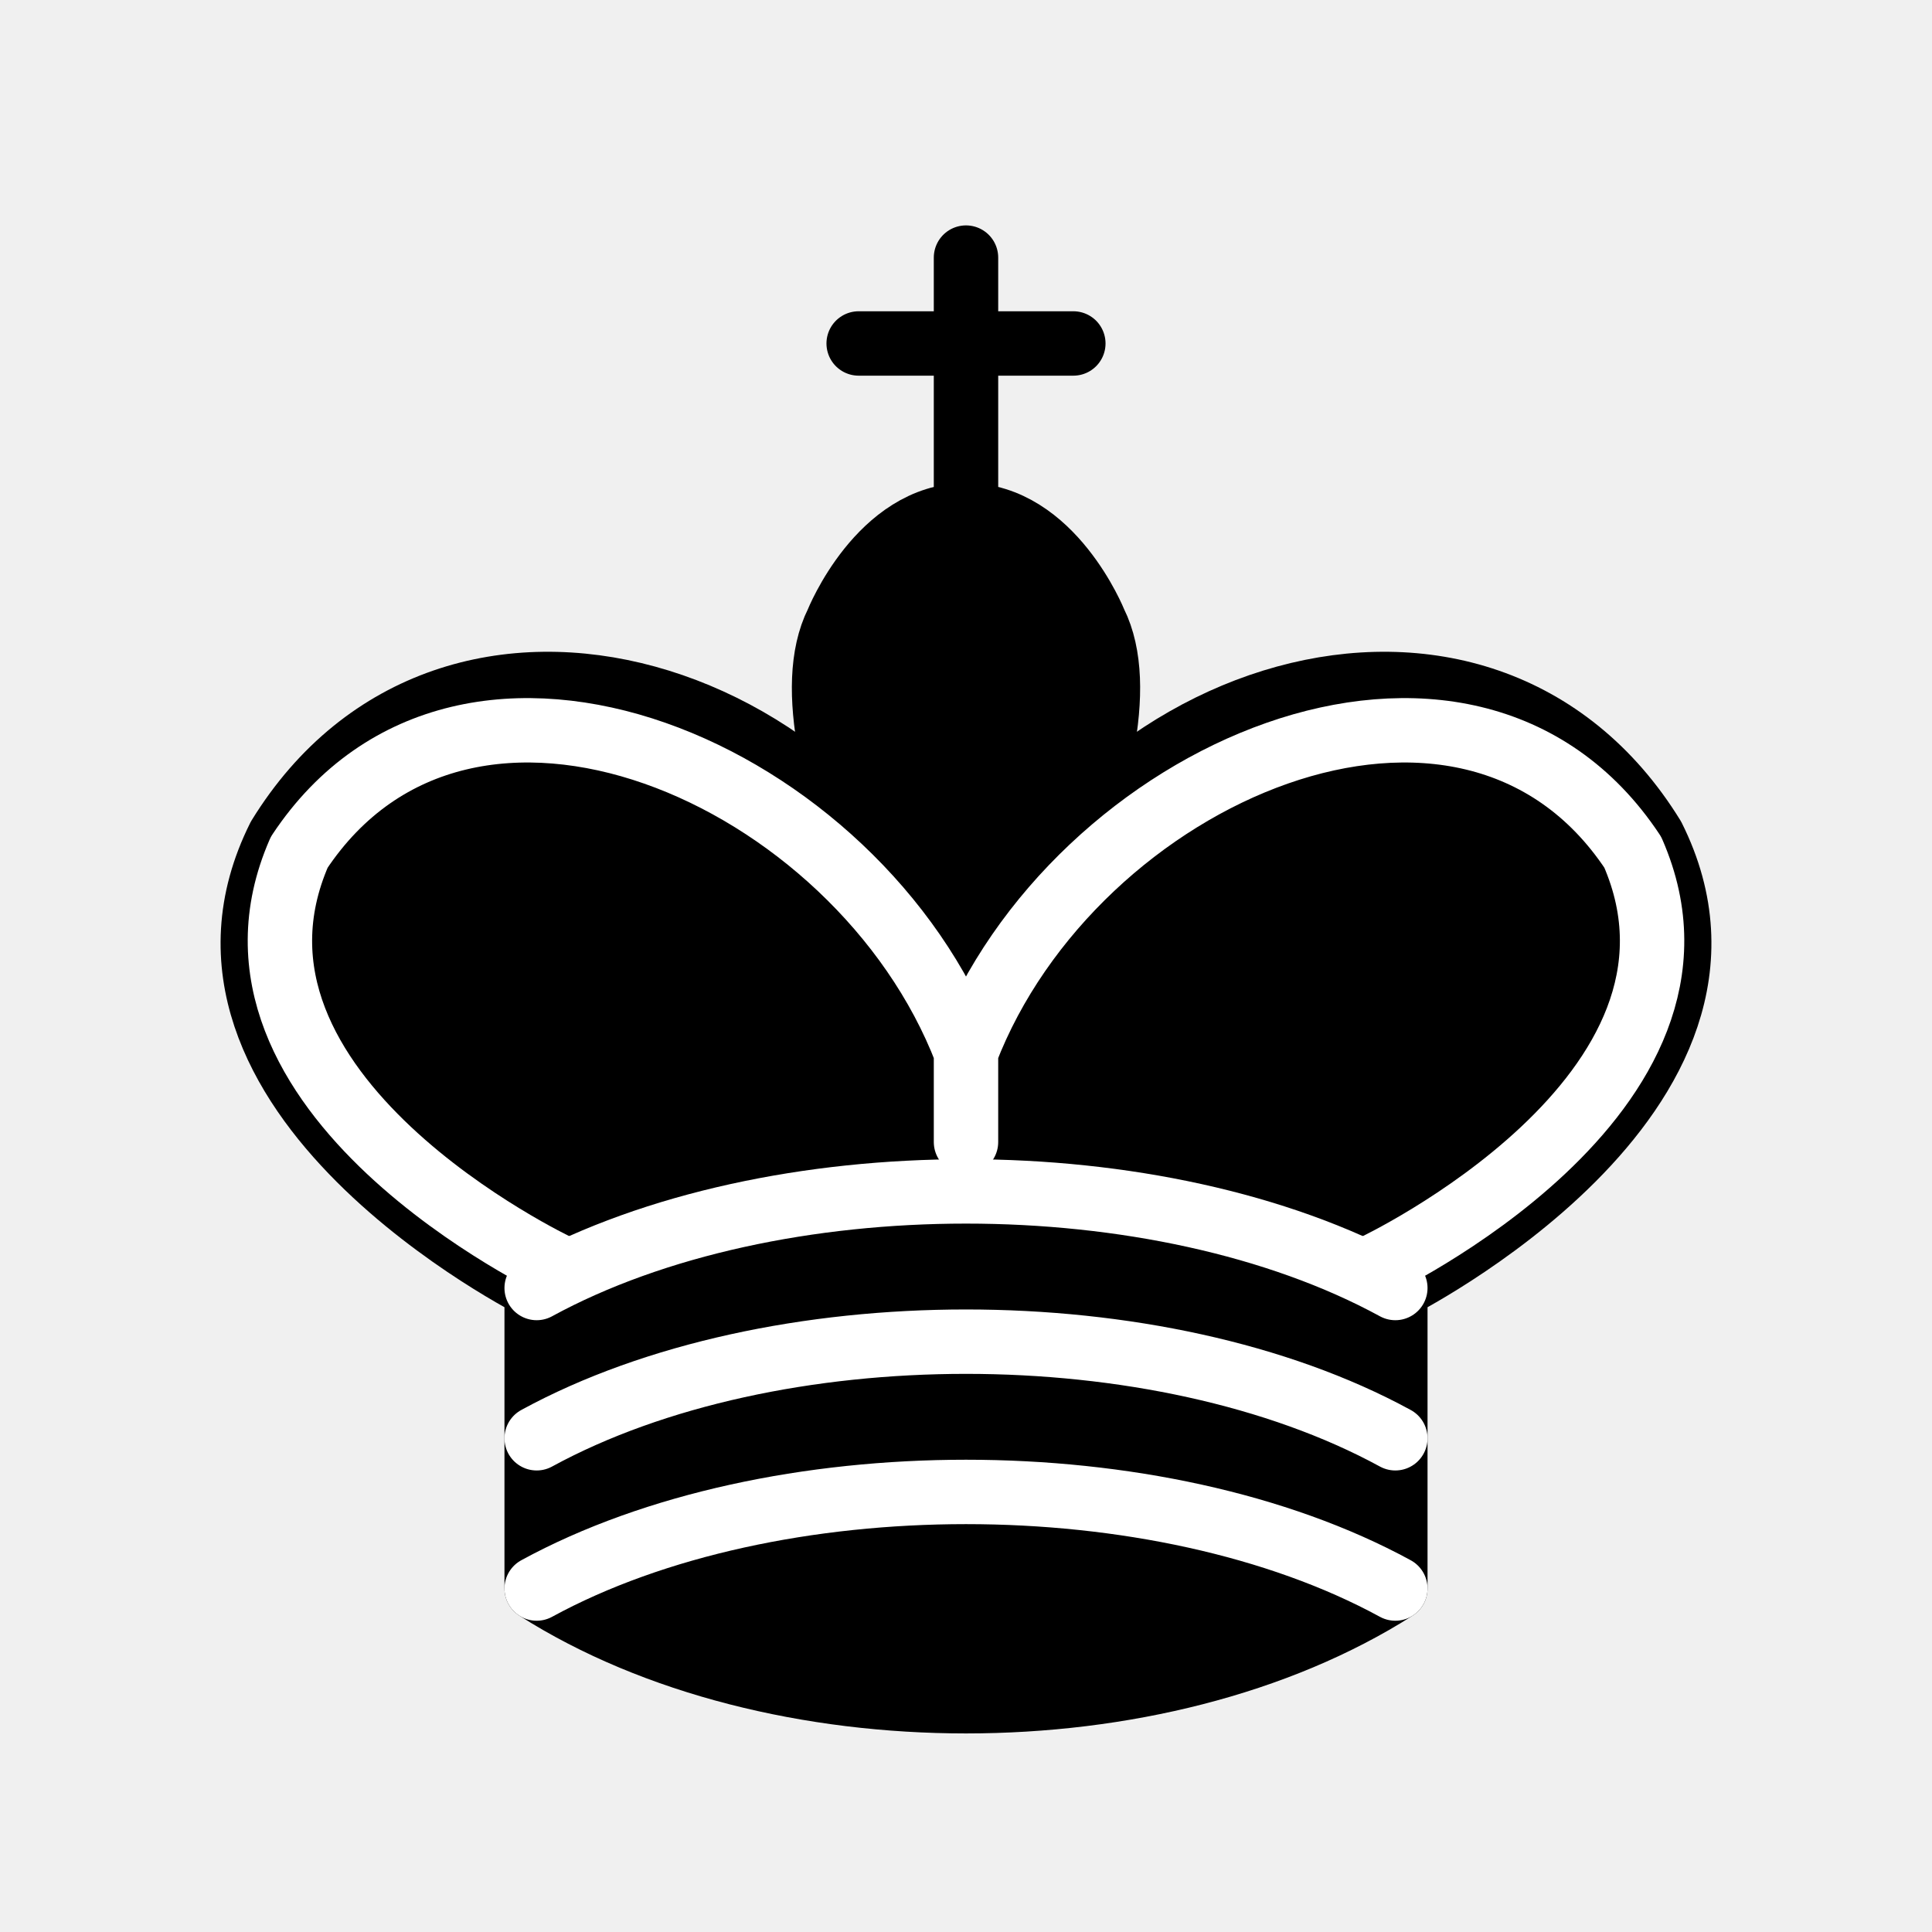
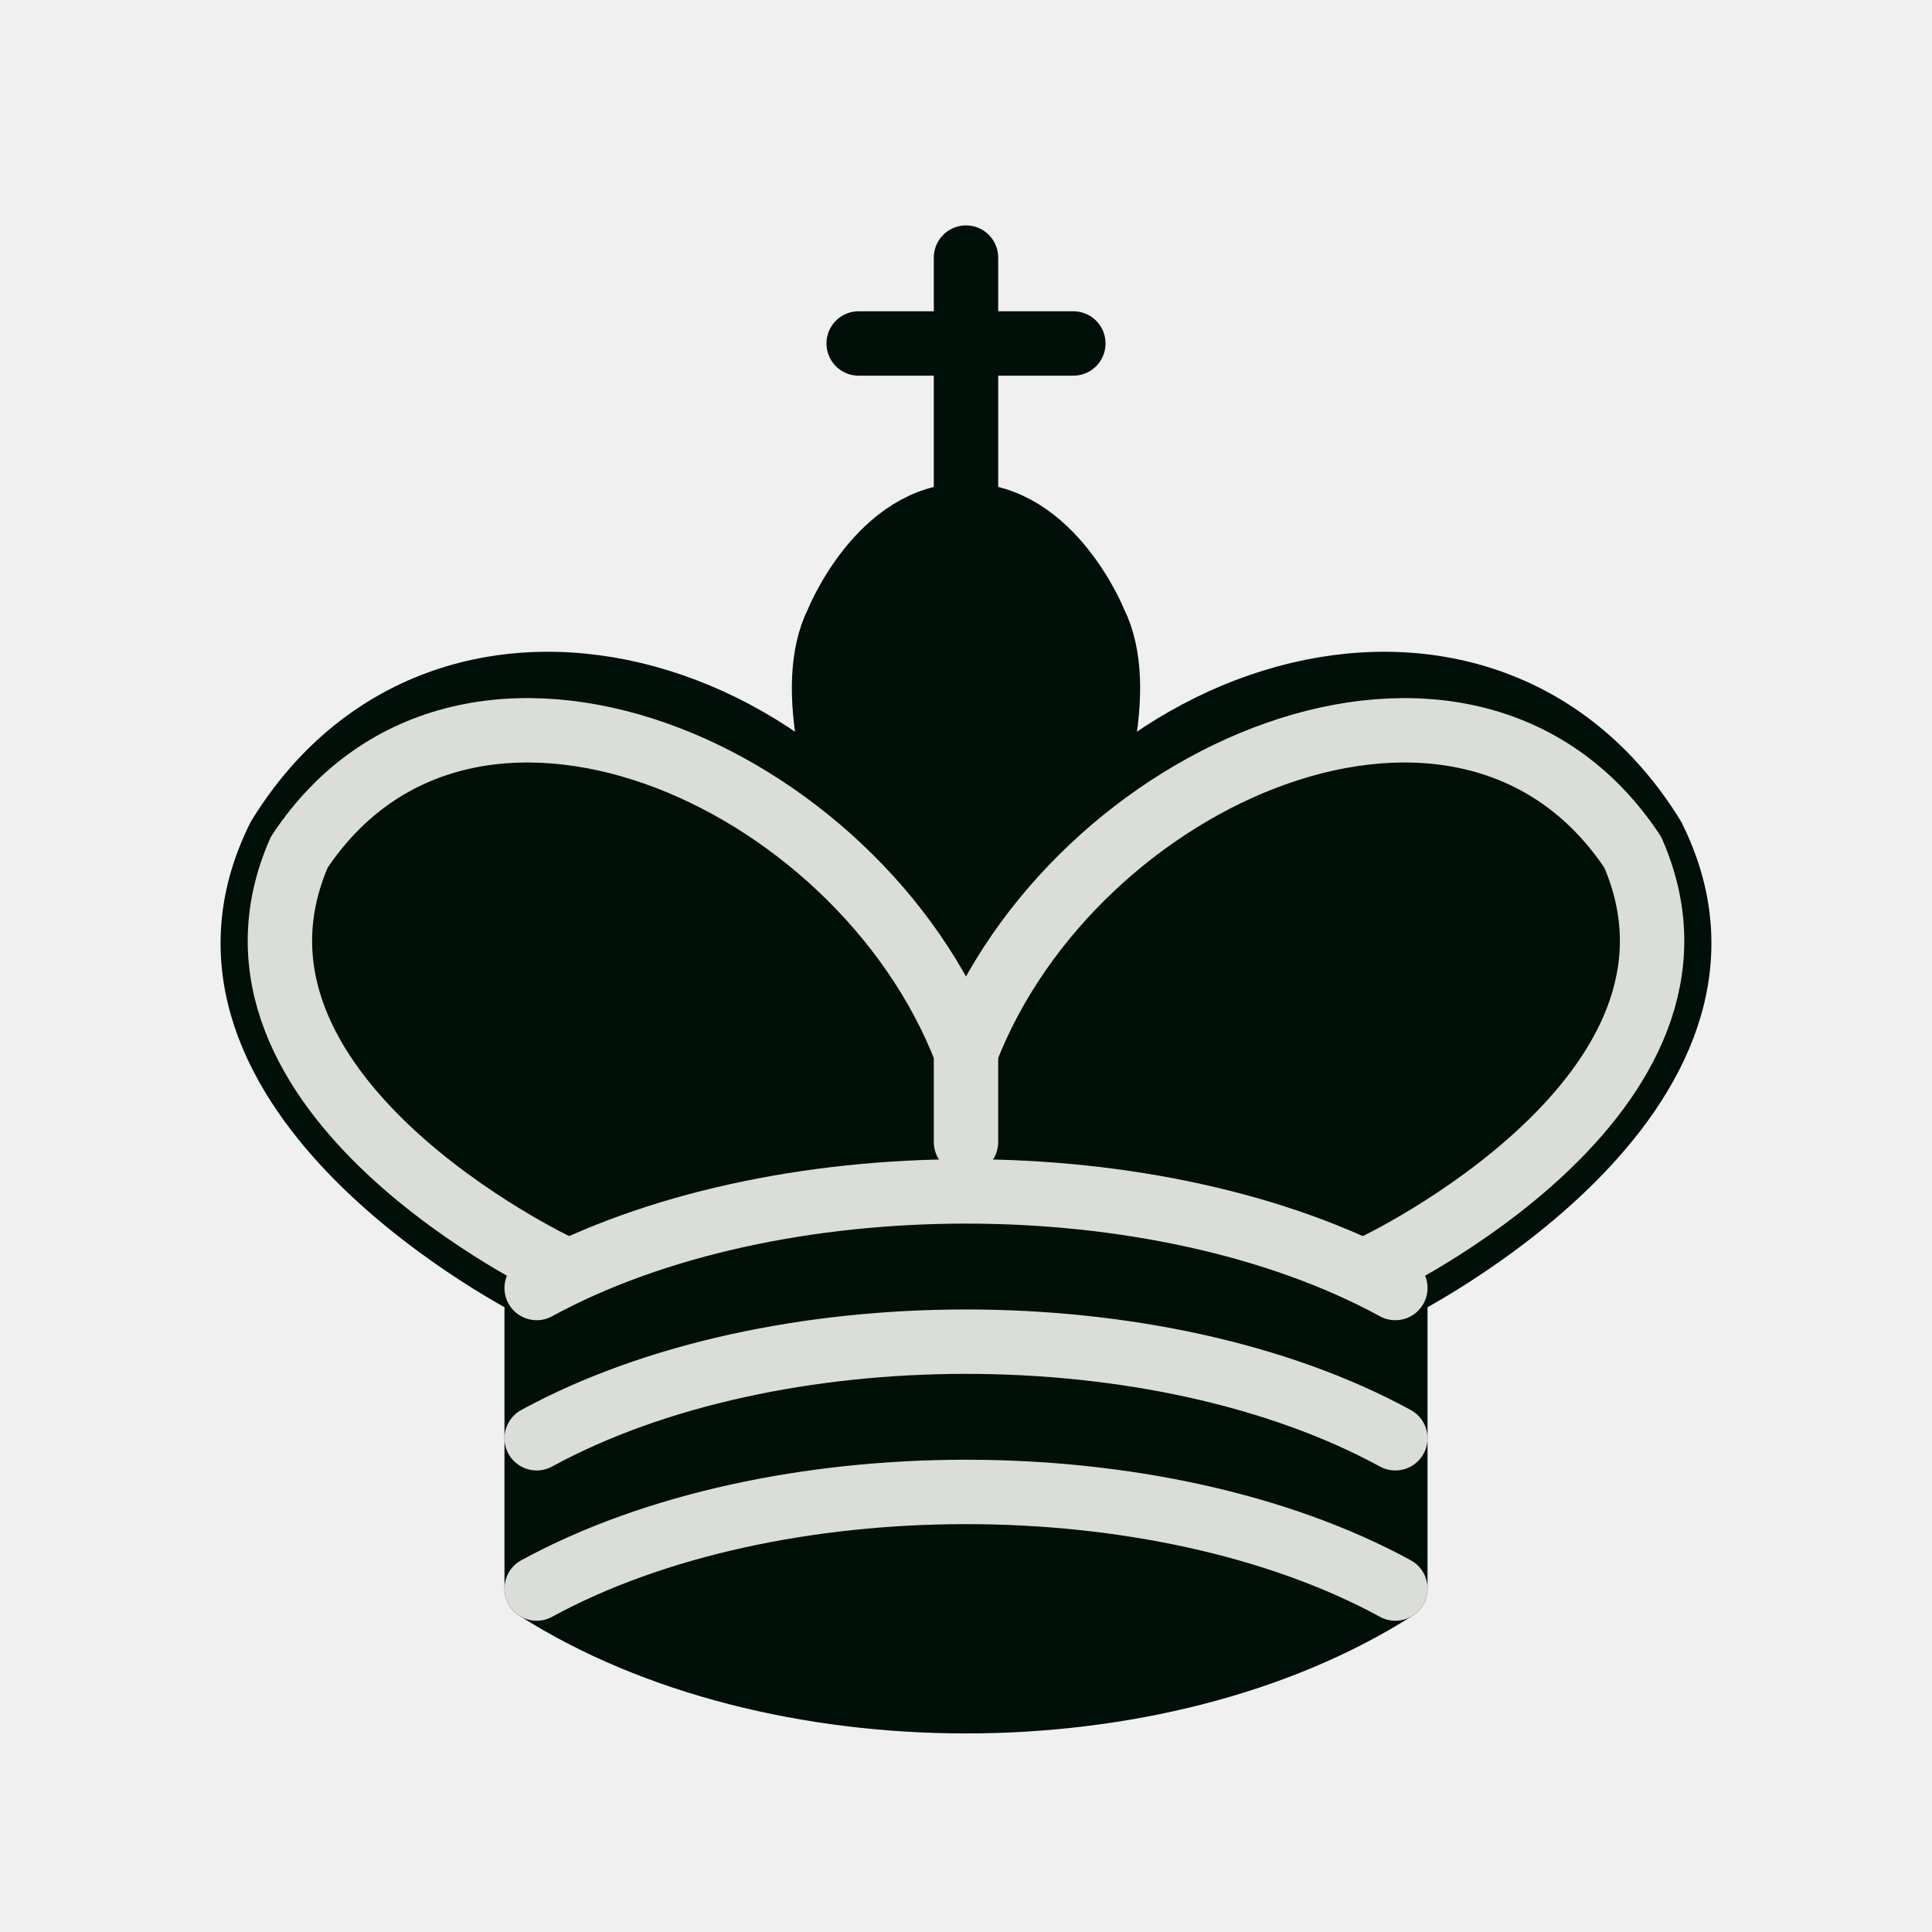
<svg xmlns="http://www.w3.org/2000/svg" version="1.1" width="45" height="45">
-   <g style="fill:none; fill-opacity:1; fill-rule:evenodd; stroke:#000000; stroke-width:1.5; stroke-linecap:round;stroke-linejoin:round;stroke-miterlimit:4; stroke-dasharray:none; stroke-opacity:1;">
-     <path d="M 22.5,11.63 L 22.5,6" style="fill:none; stroke:#000000; stroke-linejoin:miter;" id="path6570" />
-     <path d="M 22.5,25 C 22.5,25 27,17.5 25.5,14.5 C 25.5,14.5 24.5,12 22.5,12 C 20.5,12 19.5,14.5 19.5,14.5 C 18,17.5 22.5,25 22.5,25" style="fill:#000000;fill-opacity:1; stroke-linecap:butt; stroke-linejoin:miter;" />
-     <path d="M 12.5,37 C 18,40.5 27,40.5 32.5,37 L 32.5,30 C 32.5,30 41.5,25.5 38.5,19.5 C 34.5,13 25,16 22.5,23.5 L 22.5,27 L 22.5,23.5 C 20,16 10.5,13 6.5,19.5 C 3.5,25.5 12.5,30 12.5,30 L 12.5,37" style="fill:#000000; stroke:#000000;" />
-     <path d="M 20,8 L 25,8" style="fill:none; stroke:#000000; stroke-linejoin:miter;" />
-     <path d="M 32,29.5 C 32,29.5 40.5,25.5 38.03,19.85 C 34.15,14 25,18 22.5,24.5 L 22.5,26.6 L 22.5,24.5 C 20,18 10.85,14 6.97,19.85 C 4.5,25.5 13,29.5 13,29.5" style="fill:none; stroke:#ffffff;" />
-     <path d="M 12.5,30 C 18,27 27,27 32.5,30 M 12.5,33.5 C 18,30.5 27,30.5 32.5,33.5 M 12.5,37 C 18,34 27,34 32.5,37" style="fill:none; stroke:#ffffff;" />
+   <g style="fill:none; fill-opacity:1; fill-rule:evenodd; stroke:#000f08; stroke-width:1.5; stroke-linecap:round;stroke-linejoin:round;stroke-miterlimit:4; stroke-dasharray:none; stroke-opacity:1;">
+     <path d="M 22.5,11.63 L 22.5,6" style="fill:none; stroke:#000f08; stroke-linejoin:miter;" id="path6570" />
+     <path d="M 22.5,25 C 22.5,25 27,17.5 25.5,14.5 C 25.5,14.5 24.5,12 22.5,12 C 20.5,12 19.5,14.5 19.5,14.5 C 18,17.5 22.5,25 22.5,25" style="fill:#000f08;fill-opacity:1; stroke-linecap:butt; stroke-linejoin:miter;" />
+     <path d="M 12.5,37 C 18,40.5 27,40.5 32.5,37 L 32.5,30 C 32.5,30 41.5,25.5 38.5,19.5 C 34.5,13 25,16 22.5,23.5 L 22.5,27 L 22.5,23.5 C 20,16 10.5,13 6.5,19.5 C 3.5,25.5 12.5,30 12.5,30 L 12.5,37" style="fill:#000f08; stroke:#000f08;" />
+     <path d="M 20,8 L 25,8" style="fill:none; stroke:#000f08; stroke-linejoin:miter;" />
+     <path d="M 32,29.5 C 32,29.5 40.5,25.5 38.03,19.85 C 34.15,14 25,18 22.5,24.5 L 22.5,26.6 L 22.5,24.5 C 20,18 10.85,14 6.97,19.85 C 4.5,25.5 13,29.5 13,29.5" style="fill:none; stroke:#daddd8;" />
+     <path d="M 12.5,30 C 18,27 27,27 32.5,30 M 12.5,33.5 C 18,30.5 27,30.5 32.5,33.5 M 12.5,37 C 18,34 27,34 32.5,37" style="fill:none; stroke:#daddd8;" />
  </g>
</svg>
